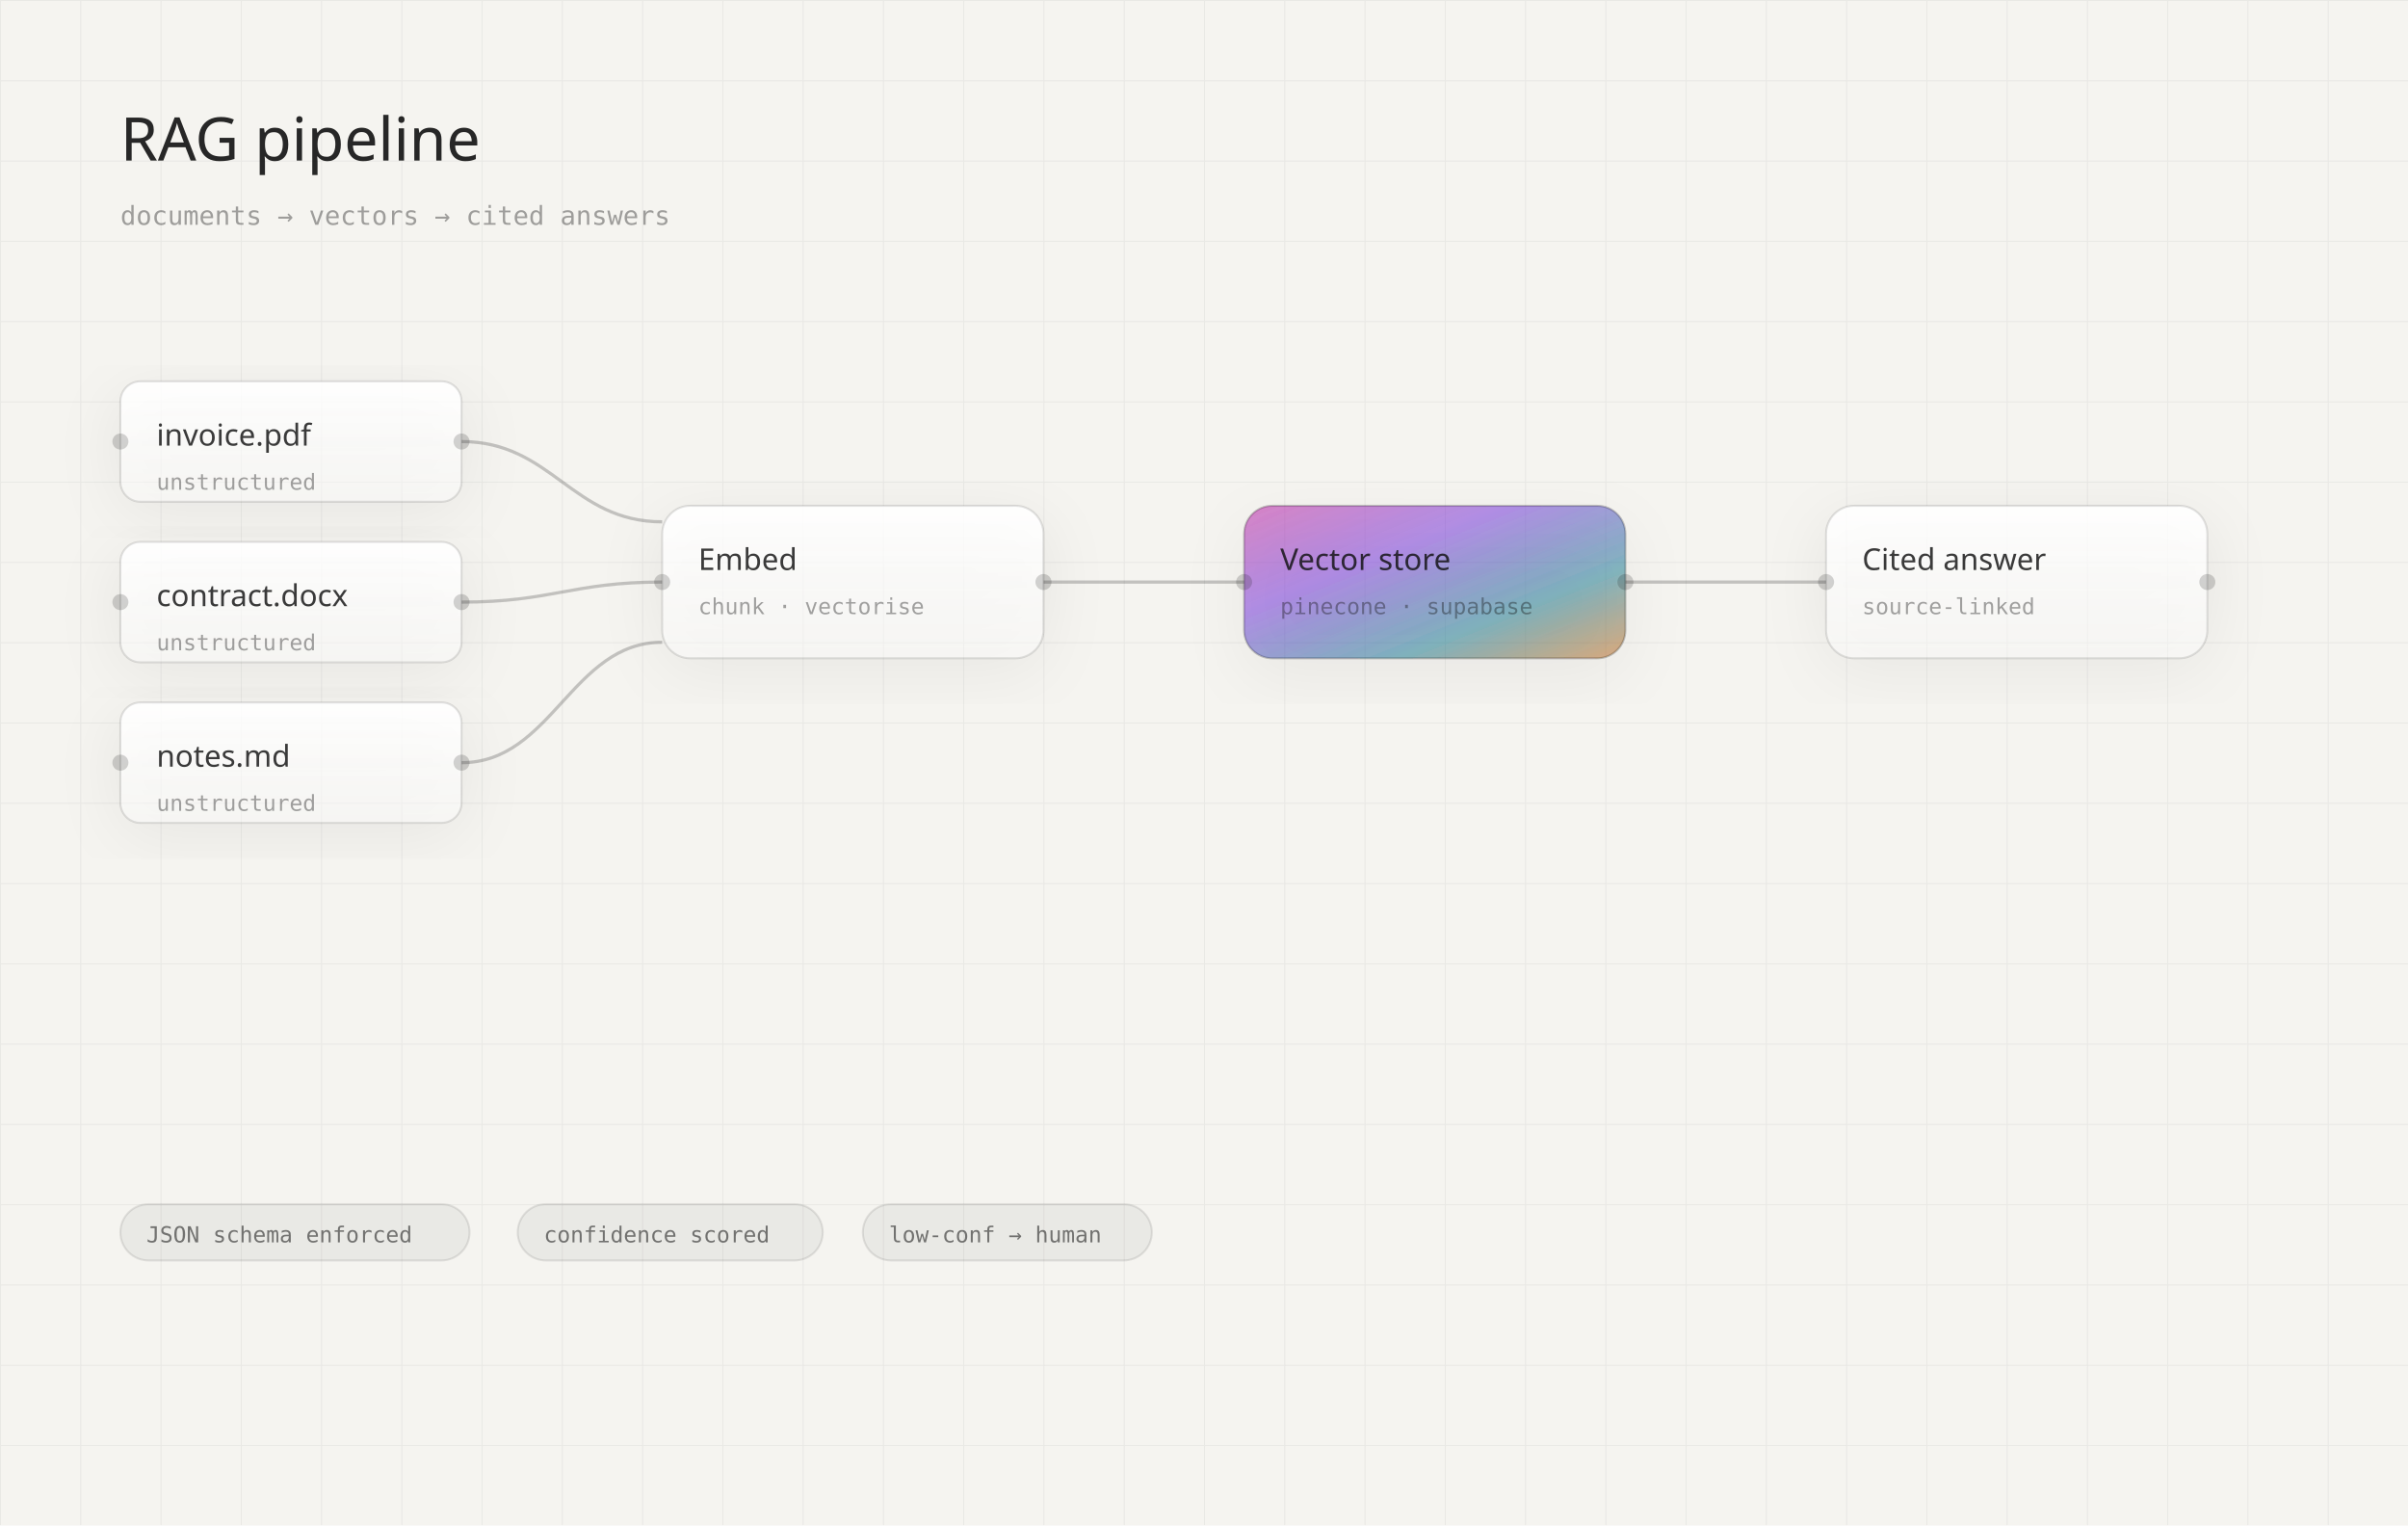
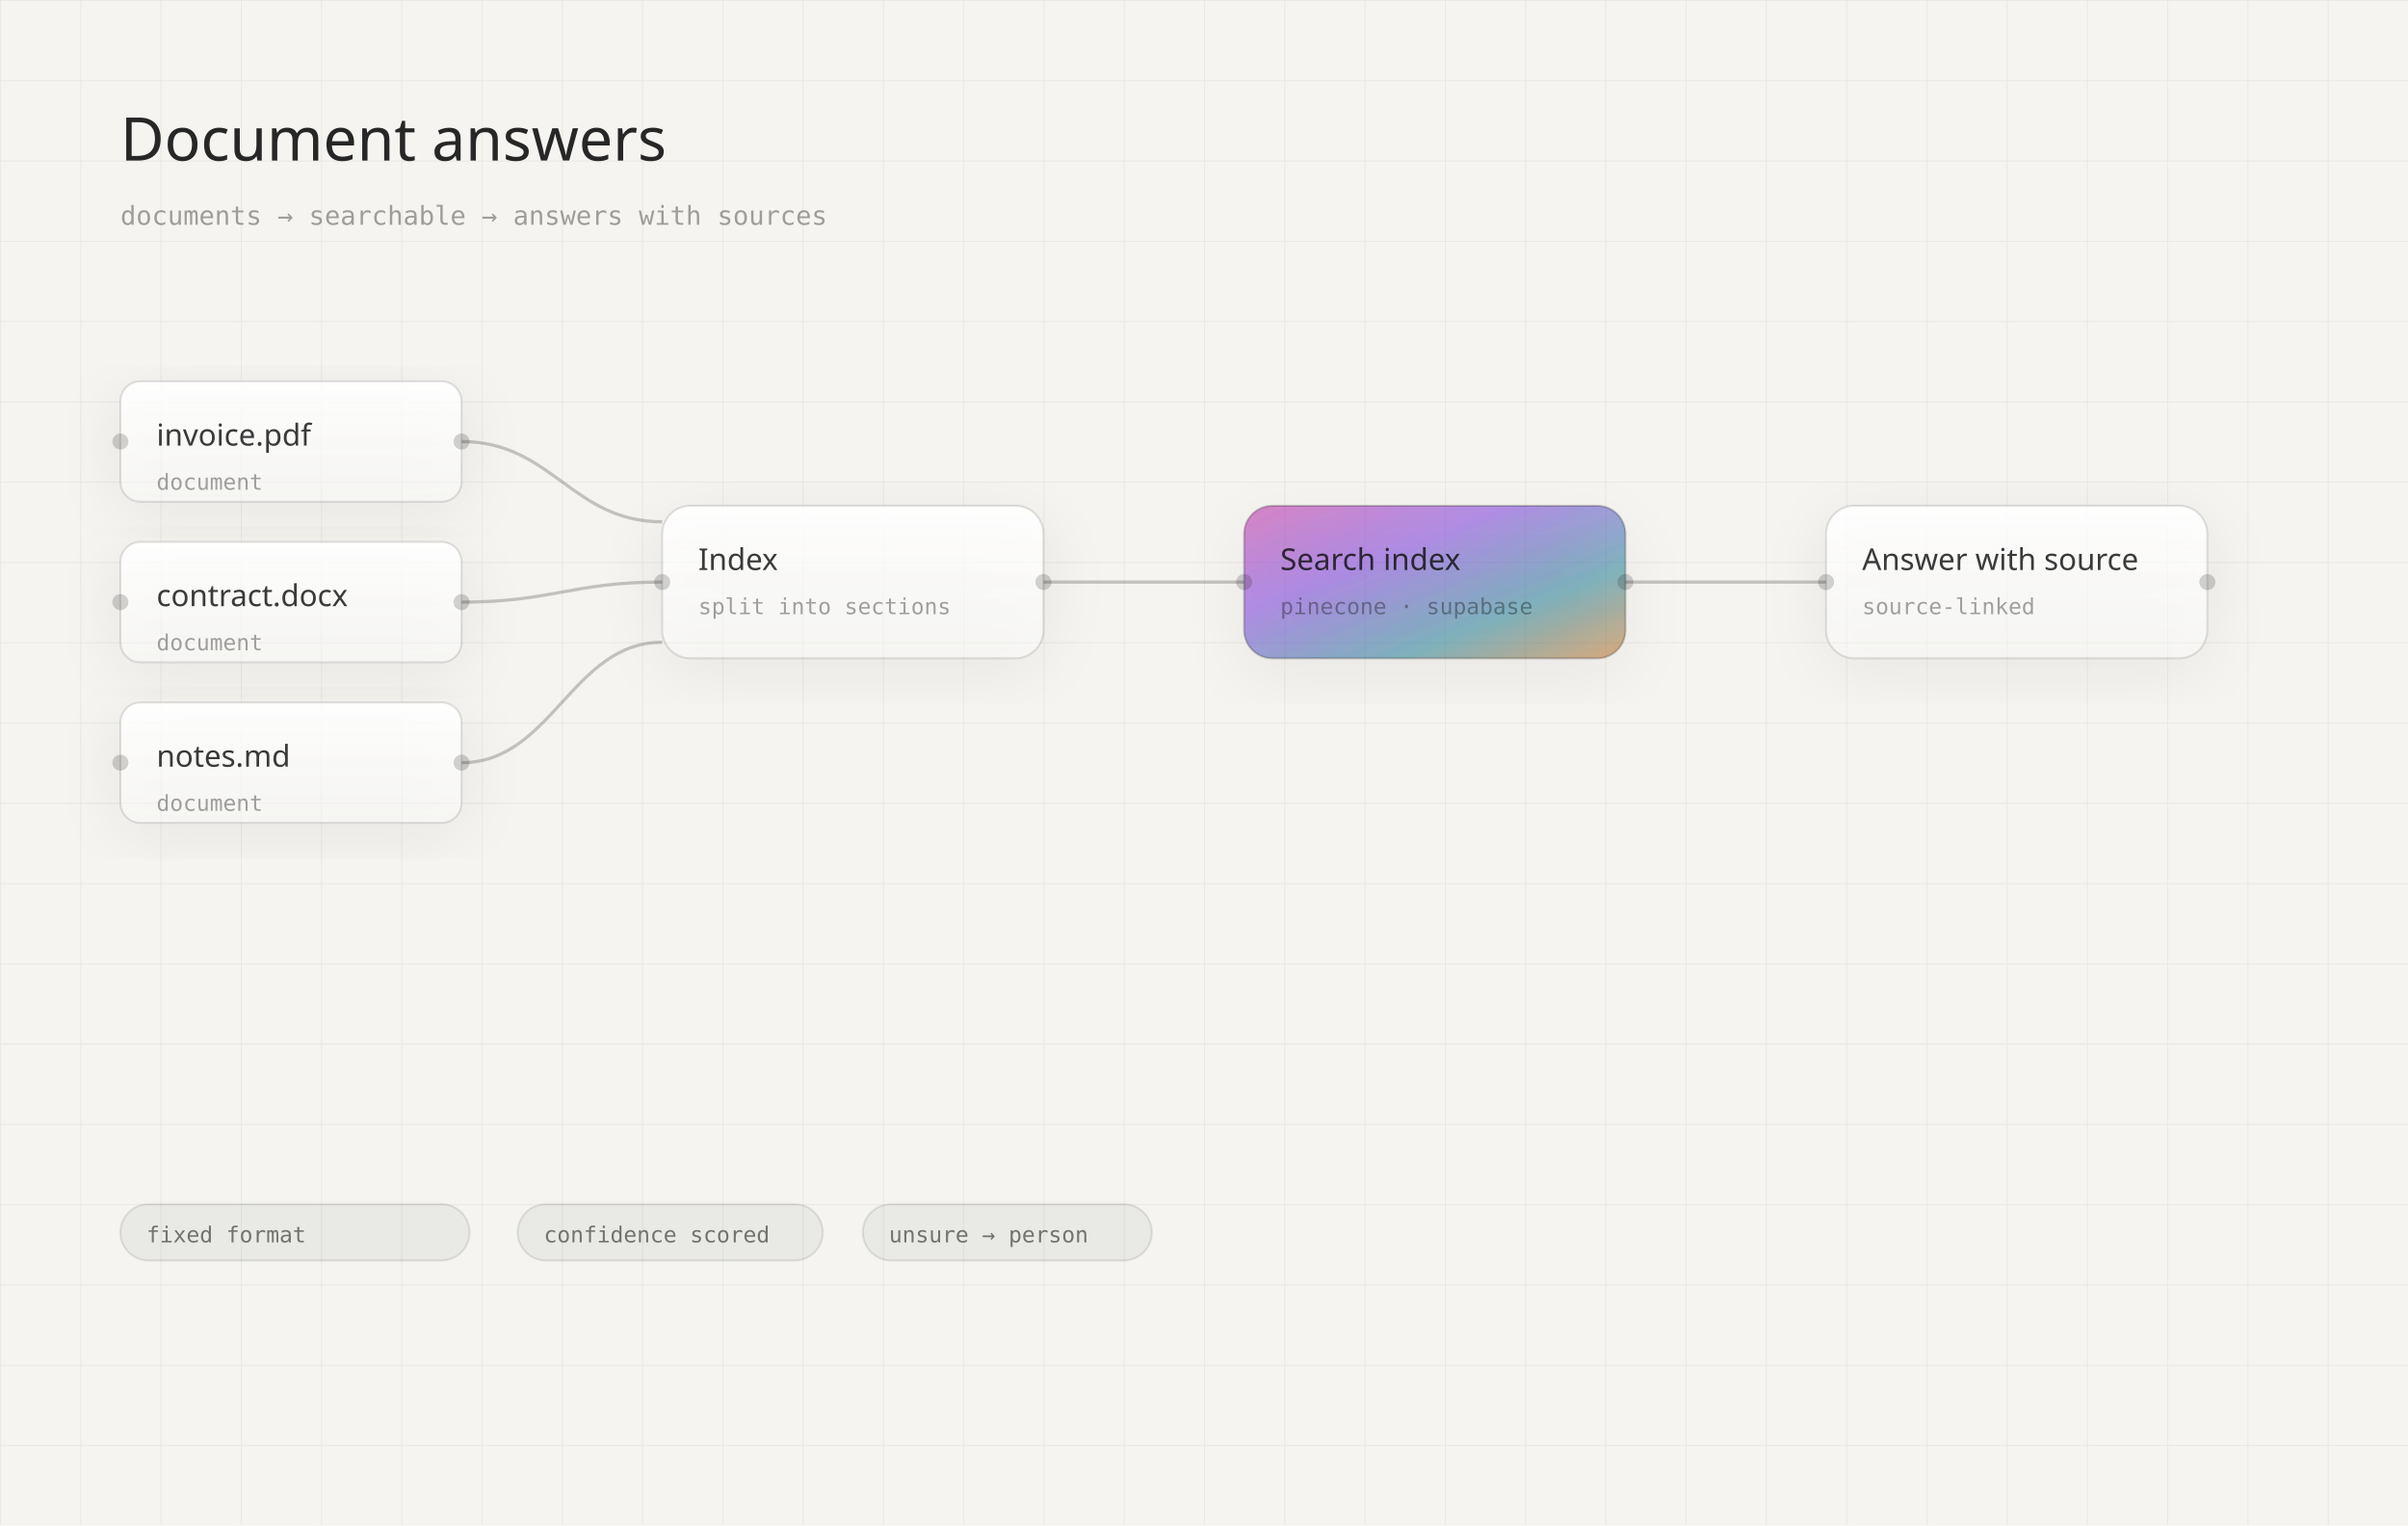
- <svg xmlns="http://www.w3.org/2000/svg" viewBox="0 0 1200 760" width="1200" height="760" role="img" aria-label="RAG pipeline">
+ <svg xmlns="http://www.w3.org/2000/svg" viewBox="0 0 1200 760" width="1200" height="760" role="img" aria-label="document answers">
  <defs>
    <linearGradient id="iri" x1="0" y1="0" x2="1" y2="1">
      <stop offset="0%" stop-color="#c026a3" stop-opacity=".55" />
      <stop offset="35%" stop-color="#6d28d9" stop-opacity=".5" />
      <stop offset="70%" stop-color="#0e7490" stop-opacity=".5" />
      <stop offset="100%" stop-color="#c2620a" stop-opacity=".5" />
    </linearGradient>
    <linearGradient id="glow" x1="0" y1="0" x2="0" y2="1">
      <stop offset="0%" stop-color="#ffffff" stop-opacity=".9" />
      <stop offset="100%" stop-color="#ffffff" stop-opacity=".35" />
    </linearGradient>
    <filter id="soft" x="-30%" y="-30%" width="160%" height="160%">
      <feDropShadow dx="0" dy="10" stdDeviation="16" flood-color="#000" flood-opacity=".10" />
    </filter>
    <pattern id="grid" width="40" height="40" patternUnits="userSpaceOnUse">
      <path d="M40 0H0V40" fill="none" stroke="#111" stroke-opacity=".05" stroke-width="1" />
    </pattern>
  </defs>
  <rect width="1200" height="760" fill="#F5F4F0" />
  <rect width="1200" height="760" fill="url(#grid)" />
-   <text x="60" y="80" font-family="IBM Plex Sans, system-ui, sans-serif" font-size="30" font-weight="300" fill="#111" fill-opacity=".9">RAG pipeline</text>
-   <text x="60" y="112" font-family="ui-monospace, monospace" font-size="13" fill="#111" fill-opacity=".38">documents → vectors → cited answers</text>
+   <text x="60" y="80" font-family="IBM Plex Sans, system-ui, sans-serif" font-size="30" font-weight="300" fill="#111" fill-opacity=".9">Document answers</text>
+   <text x="60" y="112" font-family="ui-monospace, monospace" font-size="13" fill="#111" fill-opacity=".38">documents → searchable → answers with sources</text>
  <path d="M230,220 C275.0,220 285.0,260 330,260" fill="none" stroke="#111" stroke-opacity=".22" stroke-width="1.6" />
  <path d="M230,300 C275.0,300 285.0,290 330,290" fill="none" stroke="#111" stroke-opacity=".22" stroke-width="1.6" />
  <path d="M230,380 C275.0,380 285.0,320 330,320" fill="none" stroke="#111" stroke-opacity=".22" stroke-width="1.6" />
  <path d="M520,290 C565.0,290 575.0,290 620,290" fill="none" stroke="#111" stroke-opacity=".22" stroke-width="1.6" />
  <path d="M810,290 C855.0,290 865.0,290 910,290" fill="none" stroke="#111" stroke-opacity=".22" stroke-width="1.6" />
  <g filter="url(#soft)">
    <rect x="60" y="190" width="170" height="60" rx="10" fill="url(#glow)" stroke="#111" stroke-opacity=".12" />
  </g>
  <circle cx="60" cy="220.0" r="4" fill="#111" fill-opacity=".18" />
  <circle cx="230" cy="220.0" r="4" fill="#111" fill-opacity=".18" />
  <text x="78" y="222" font-family="IBM Plex Sans, system-ui, sans-serif" font-size="15" fill="#111" fill-opacity=".82">invoice.pdf</text>
-   <text x="78" y="244" font-family="ui-monospace, monospace" font-size="11" fill="#111" fill-opacity=".38">unstructured</text>
+   <text x="78" y="244" font-family="ui-monospace, monospace" font-size="11" fill="#111" fill-opacity=".38">document</text>
  <g filter="url(#soft)">
    <rect x="60" y="270" width="170" height="60" rx="10" fill="url(#glow)" stroke="#111" stroke-opacity=".12" />
  </g>
  <circle cx="60" cy="300.0" r="4" fill="#111" fill-opacity=".18" />
  <circle cx="230" cy="300.0" r="4" fill="#111" fill-opacity=".18" />
  <text x="78" y="302" font-family="IBM Plex Sans, system-ui, sans-serif" font-size="15" fill="#111" fill-opacity=".82">contract.docx</text>
-   <text x="78" y="324" font-family="ui-monospace, monospace" font-size="11" fill="#111" fill-opacity=".38">unstructured</text>
+   <text x="78" y="324" font-family="ui-monospace, monospace" font-size="11" fill="#111" fill-opacity=".38">document</text>
  <g filter="url(#soft)">
    <rect x="60" y="350" width="170" height="60" rx="10" fill="url(#glow)" stroke="#111" stroke-opacity=".12" />
  </g>
  <circle cx="60" cy="380.0" r="4" fill="#111" fill-opacity=".18" />
  <circle cx="230" cy="380.0" r="4" fill="#111" fill-opacity=".18" />
  <text x="78" y="382" font-family="IBM Plex Sans, system-ui, sans-serif" font-size="15" fill="#111" fill-opacity=".82">notes.md</text>
-   <text x="78" y="404" font-family="ui-monospace, monospace" font-size="11" fill="#111" fill-opacity=".38">unstructured</text>
+   <text x="78" y="404" font-family="ui-monospace, monospace" font-size="11" fill="#111" fill-opacity=".38">document</text>
  <g filter="url(#soft)">
    <rect x="330" y="252" width="190" height="76" rx="14" fill="url(#glow)" stroke="#111" stroke-opacity=".12" />
  </g>
  <circle cx="330" cy="290.0" r="4" fill="#111" fill-opacity=".18" />
  <circle cx="520" cy="290.0" r="4" fill="#111" fill-opacity=".18" />
-   <text x="348" y="284" font-family="IBM Plex Sans, system-ui, sans-serif" font-size="15" fill="#111" fill-opacity=".82">Embed</text>
-   <text x="348" y="306" font-family="ui-monospace, monospace" font-size="11" fill="#111" fill-opacity=".38">chunk · vectorise</text>
+   <text x="348" y="284" font-family="IBM Plex Sans, system-ui, sans-serif" font-size="15" fill="#111" fill-opacity=".82">Index</text>
+   <text x="348" y="306" font-family="ui-monospace, monospace" font-size="11" fill="#111" fill-opacity=".38">split into sections</text>
  <g filter="url(#soft)">
    <rect x="620" y="252" width="190" height="76" rx="14" fill="url(#iri)" stroke="#111" stroke-opacity=".22" />
  </g>
  <circle cx="620" cy="290.0" r="4" fill="#111" fill-opacity=".18" />
  <circle cx="810" cy="290.0" r="4" fill="#111" fill-opacity=".18" />
-   <text x="638" y="284" font-family="IBM Plex Sans, system-ui, sans-serif" font-size="15" fill="#111" fill-opacity=".82">Vector store</text>
+   <text x="638" y="284" font-family="IBM Plex Sans, system-ui, sans-serif" font-size="15" fill="#111" fill-opacity=".82">Search index</text>
  <text x="638" y="306" font-family="ui-monospace, monospace" font-size="11" fill="#111" fill-opacity=".38">pinecone · supabase</text>
  <g filter="url(#soft)">
    <rect x="910" y="252" width="190" height="76" rx="14" fill="url(#glow)" stroke="#111" stroke-opacity=".12" />
  </g>
  <circle cx="910" cy="290.0" r="4" fill="#111" fill-opacity=".18" />
  <circle cx="1100" cy="290.0" r="4" fill="#111" fill-opacity=".18" />
-   <text x="928" y="284" font-family="IBM Plex Sans, system-ui, sans-serif" font-size="15" fill="#111" fill-opacity=".82">Cited answer</text>
+   <text x="928" y="284" font-family="IBM Plex Sans, system-ui, sans-serif" font-size="15" fill="#111" fill-opacity=".82">Answer with source</text>
  <text x="928" y="306" font-family="ui-monospace, monospace" font-size="11" fill="#111" fill-opacity=".38">source-linked</text>
  <rect x="60" y="600" width="174" height="28" rx="14" fill="#111" fill-opacity=".05" stroke="#111" stroke-opacity=".10" />
-   <text x="73" y="619" font-family="ui-monospace, monospace" font-size="11" fill="#111" fill-opacity=".55">JSON schema enforced</text>
+   <text x="73" y="619" font-family="ui-monospace, monospace" font-size="11" fill="#111" fill-opacity=".55">fixed format</text>
  <rect x="258" y="600" width="152" height="28" rx="14" fill="#111" fill-opacity=".05" stroke="#111" stroke-opacity=".10" />
  <text x="271" y="619" font-family="ui-monospace, monospace" font-size="11" fill="#111" fill-opacity=".55">confidence scored</text>
  <rect x="430" y="600" width="144" height="28" rx="14" fill="#111" fill-opacity=".05" stroke="#111" stroke-opacity=".10" />
-   <text x="443" y="619" font-family="ui-monospace, monospace" font-size="11" fill="#111" fill-opacity=".55">low-conf → human</text>
+   <text x="443" y="619" font-family="ui-monospace, monospace" font-size="11" fill="#111" fill-opacity=".55">unsure → person</text>
</svg>
